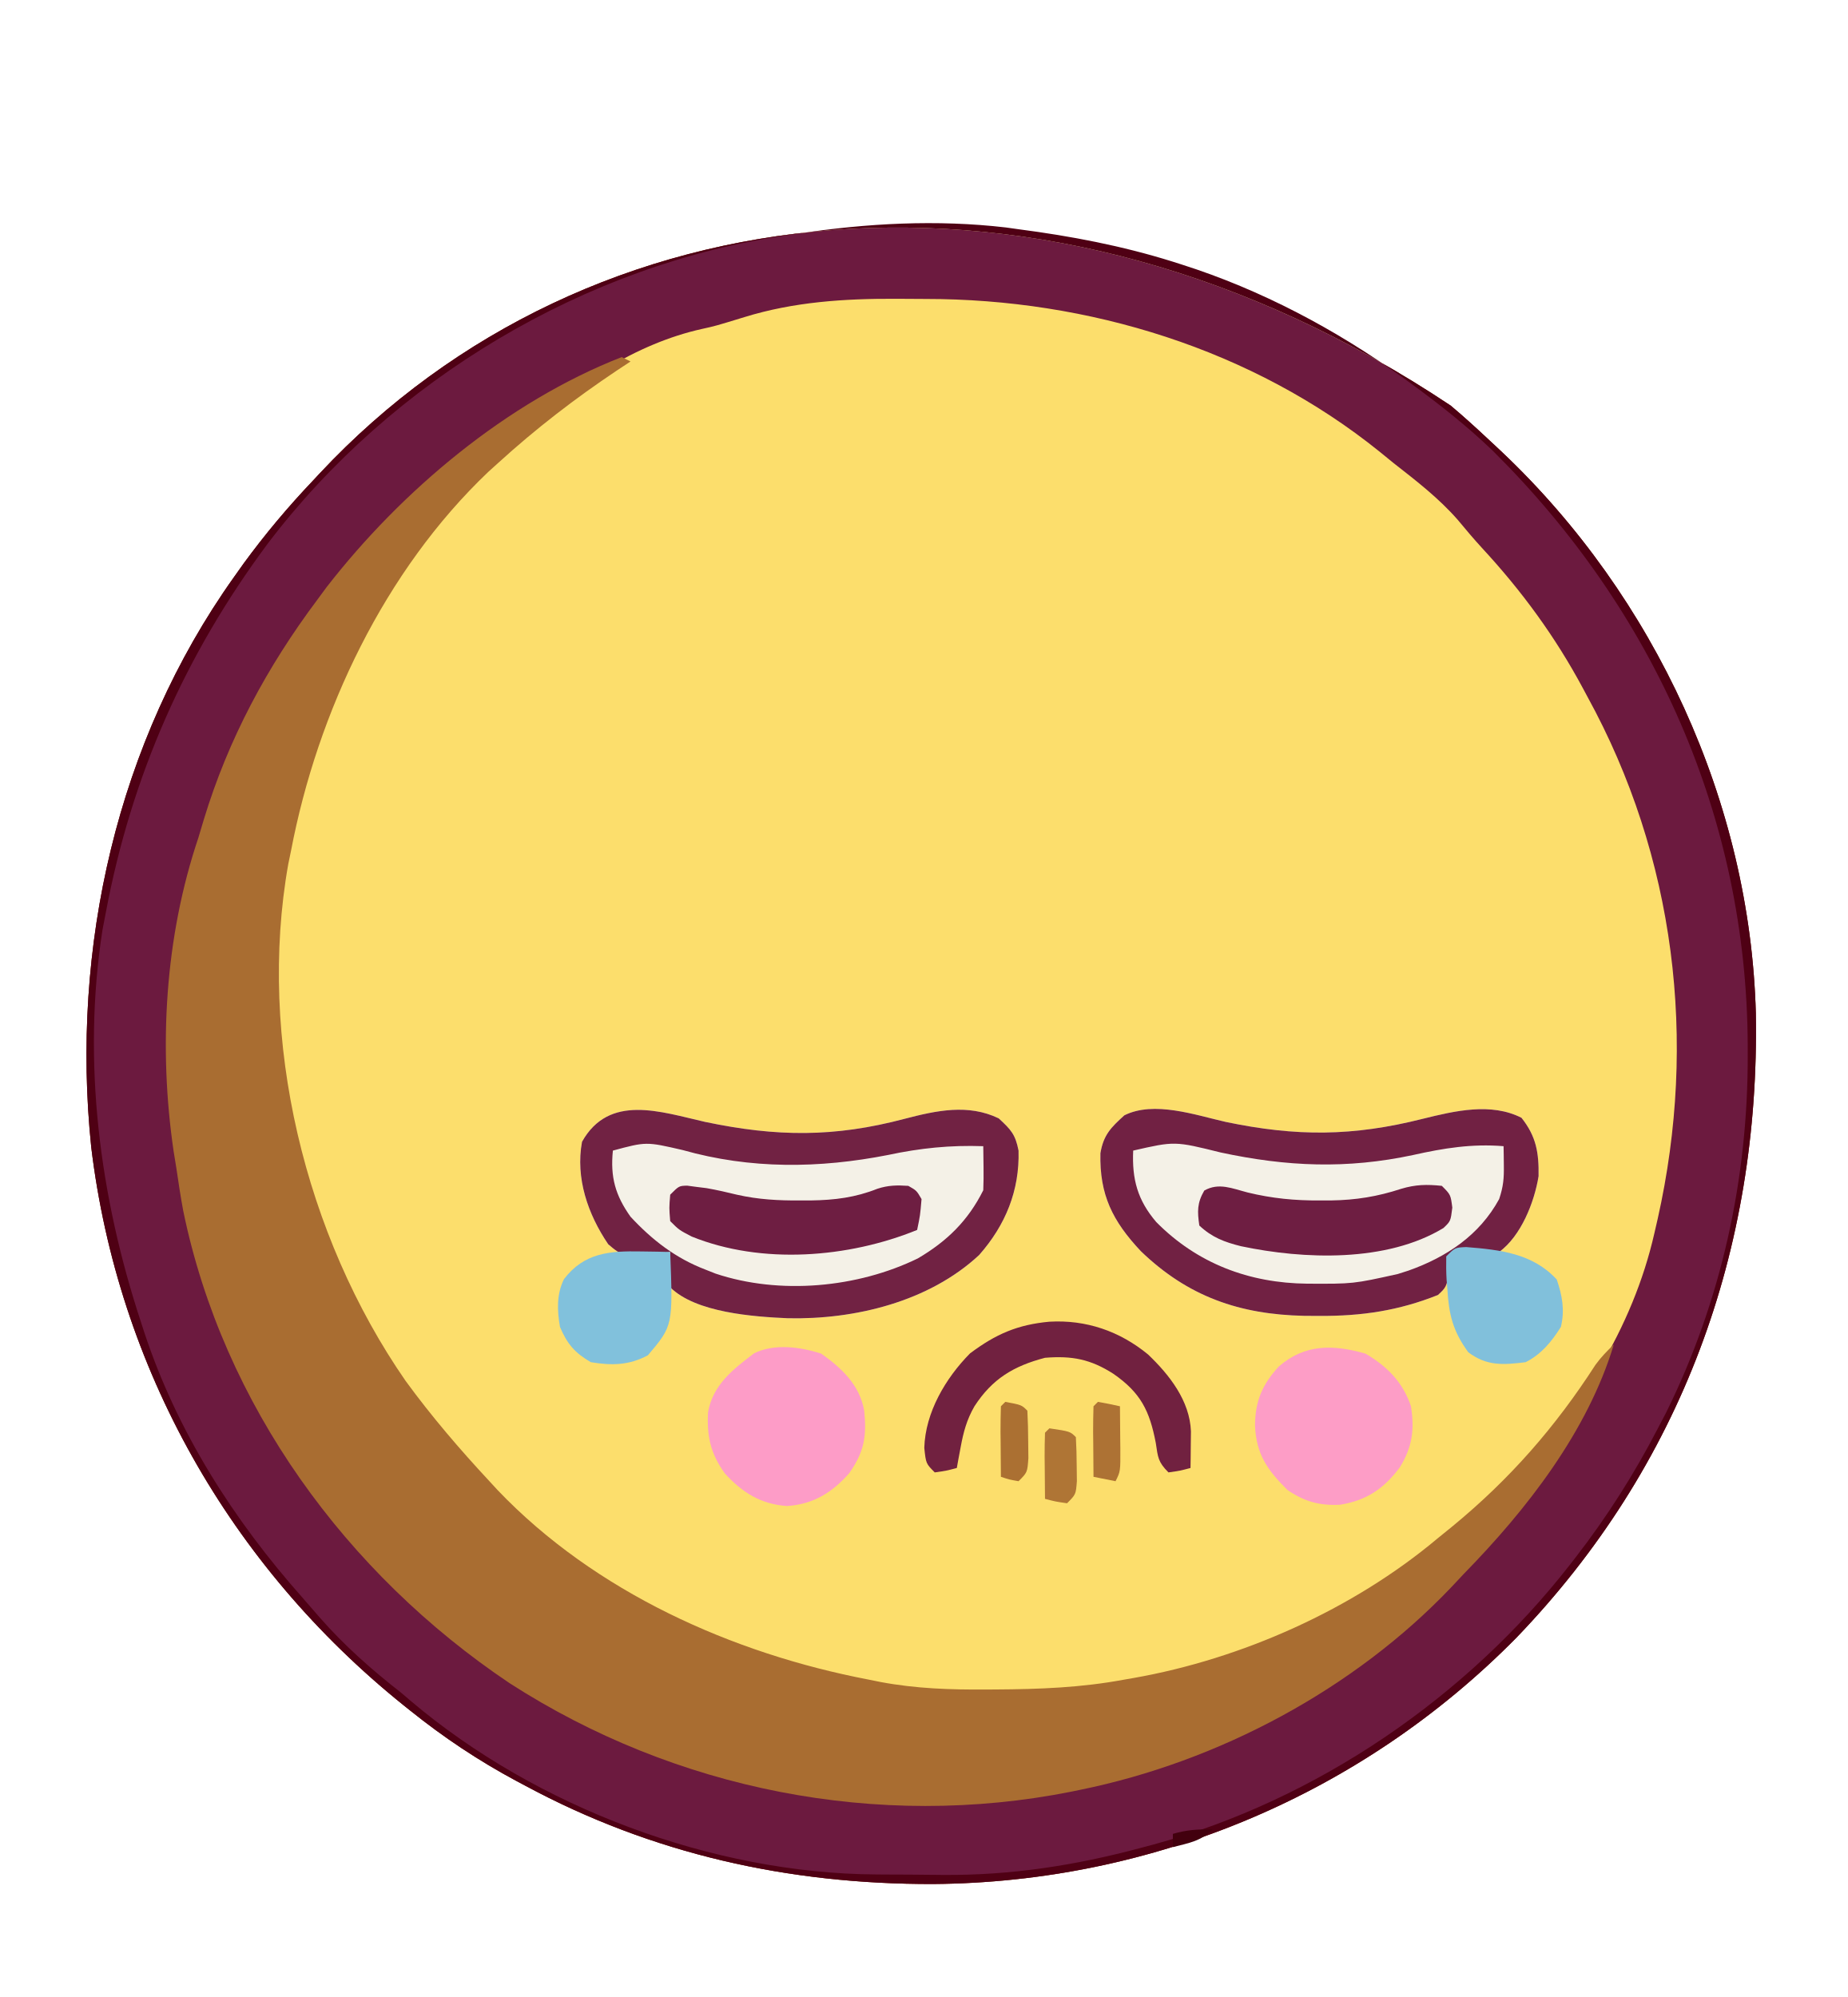
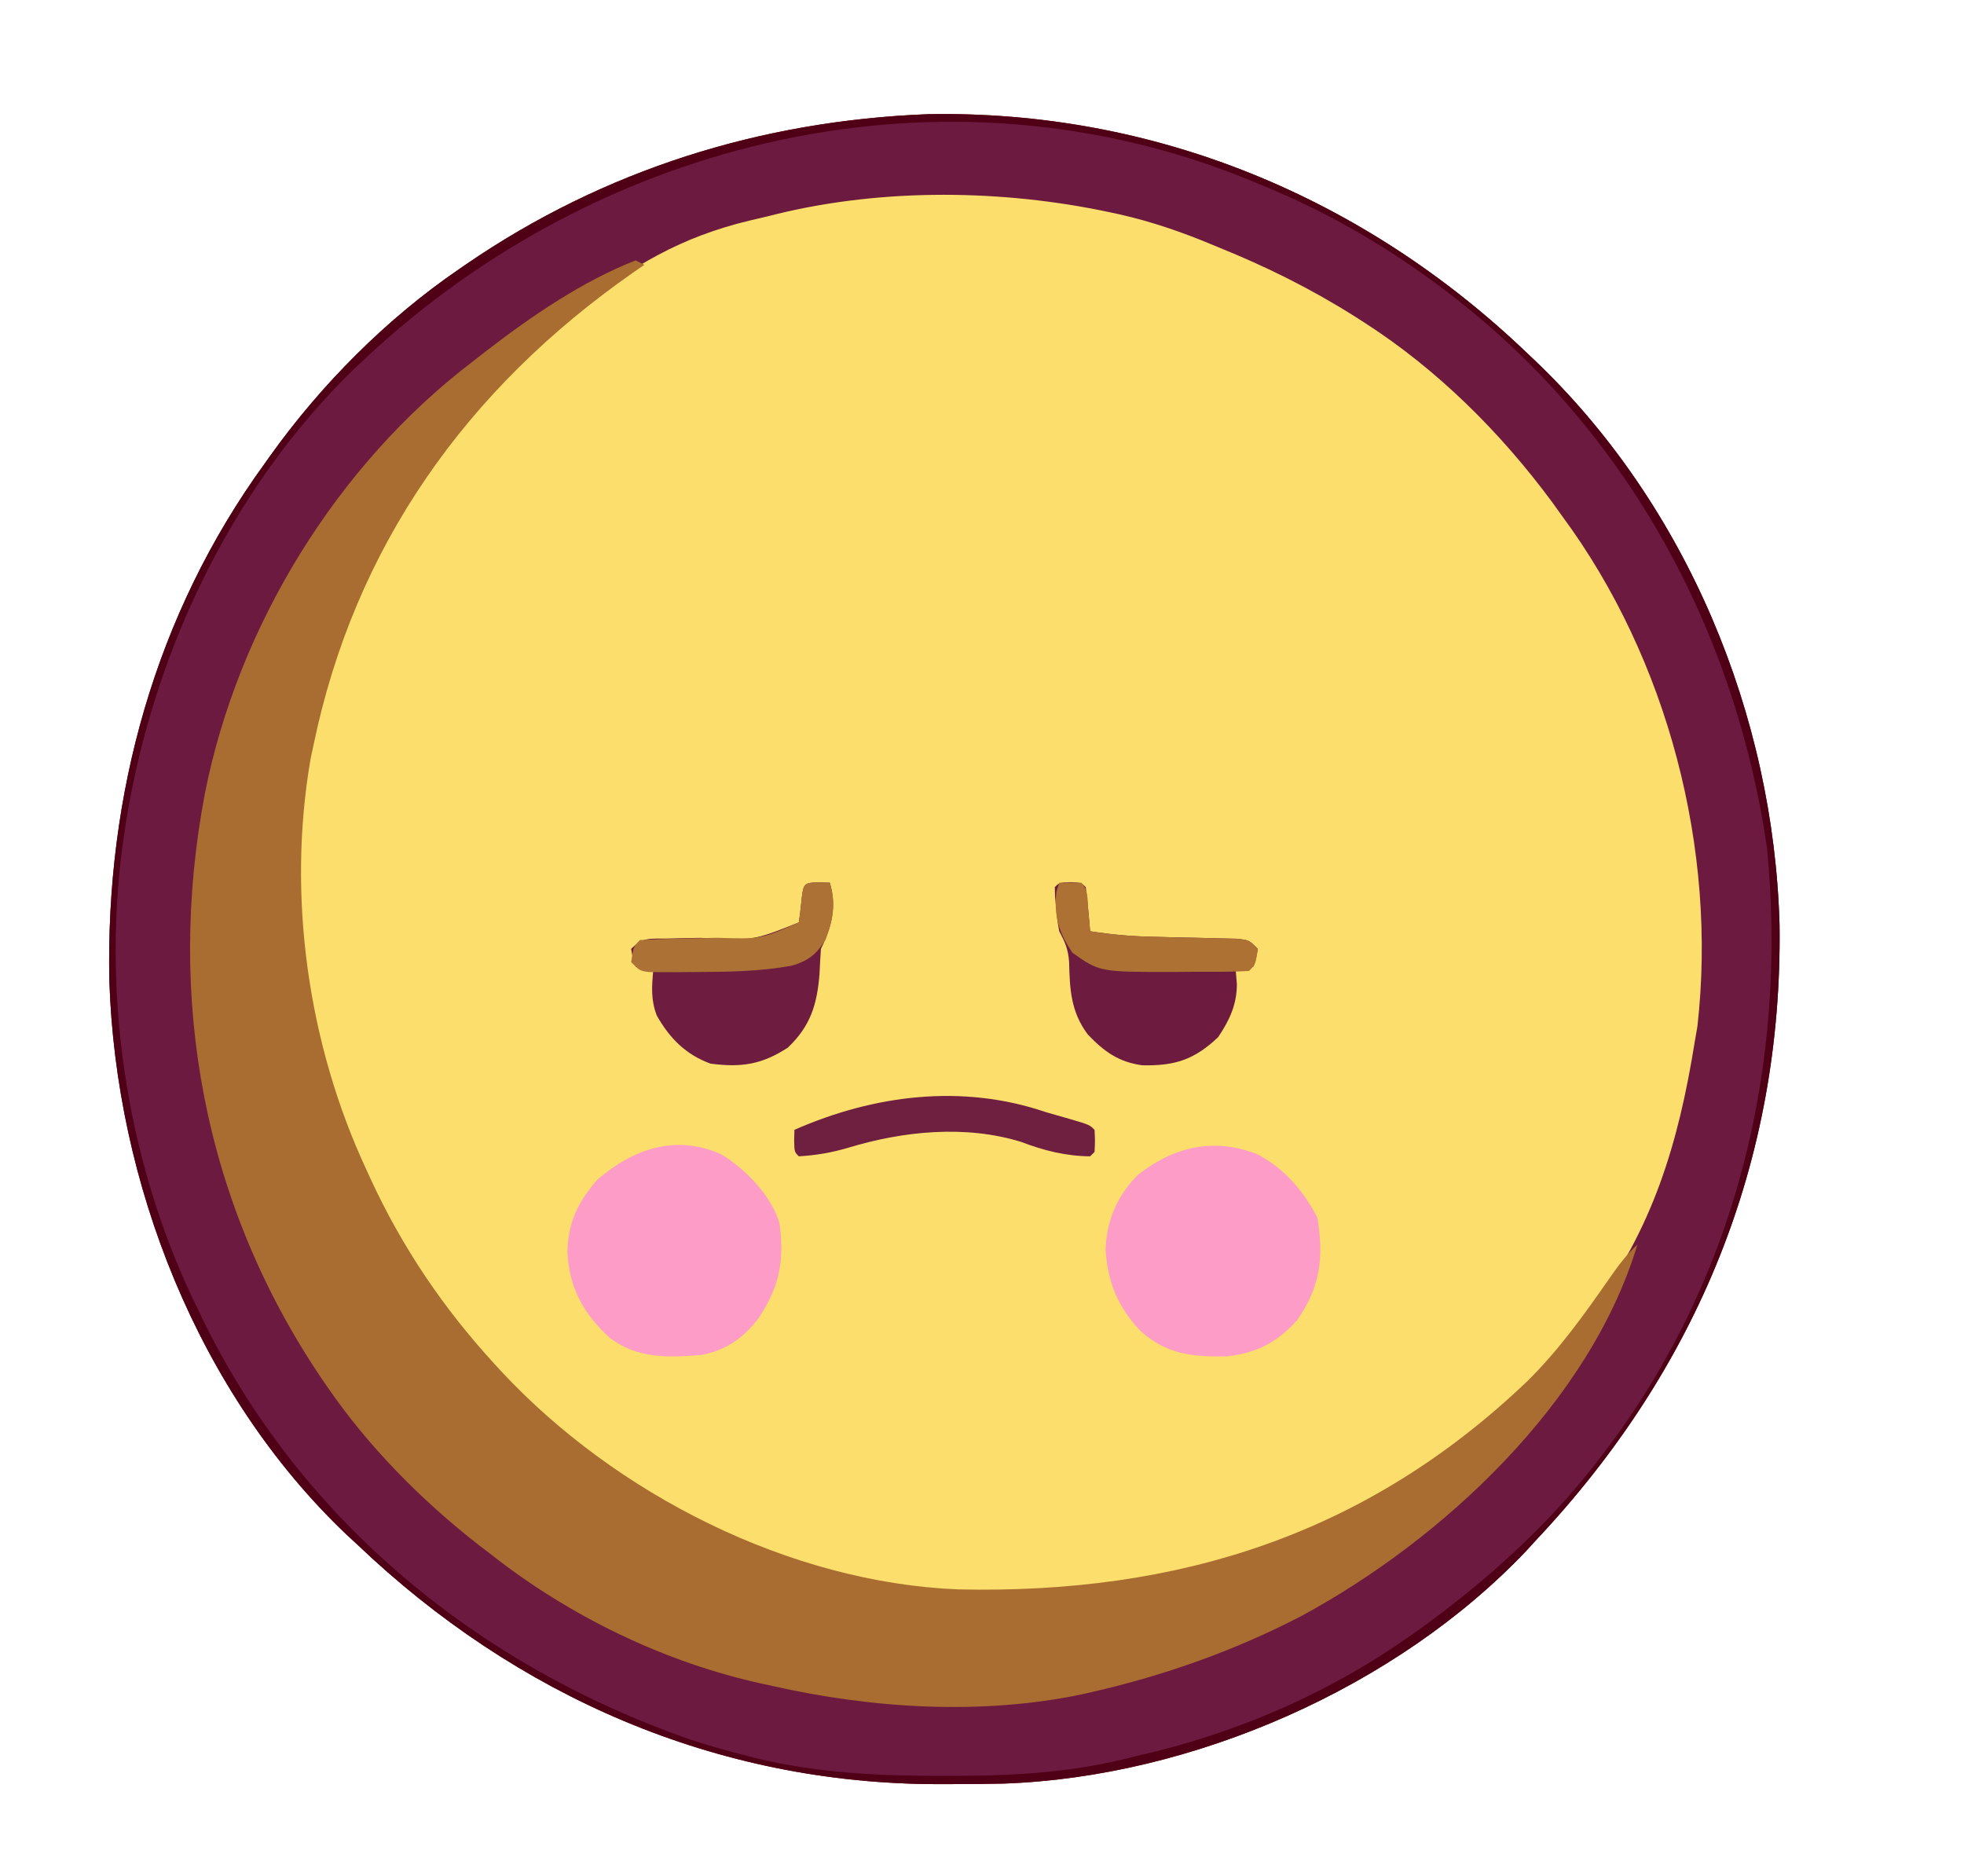
- <svg xmlns="http://www.w3.org/2000/svg" version="1.1" width="419" height="453" viewBox="0 0 419 453">
-   <path d="M0 0 C0.758 0.648 1.516 1.297 2.297 1.965 C4.914 4.261 7.464 6.614 10 9 C10.564 9.53 11.128 10.06 11.708 10.605 C46.265 43.35 67.917 90.046 69.215 137.836 C70.158 191.589 52.381 240.549 14.886 279.521 C-20.122 315.032 -67.559 334.991 -117.343 335.37 C-150.128 335.448 -181.066 328.597 -210 313 C-210.615 312.672 -211.23 312.345 -211.864 312.007 C-220.48 307.387 -228.372 302.122 -236 296 C-236.771 295.384 -236.771 295.384 -237.557 294.755 C-276.807 263.147 -302.255 218.395 -308.312 168.188 C-312.994 123.02 -302.466 76.233 -276 39 C-275.26 37.957 -274.52 36.914 -273.758 35.84 C-268.891 29.179 -263.68 22.978 -258 17 C-257.488 16.45 -256.975 15.899 -256.447 15.333 C-195.648 -49.65 -92.466 -61.671 0 0 Z " fill="#FCDE6C" transform="translate(329,92)" />
-   <path d="M0 0 C0.758 0.648 1.516 1.297 2.297 1.965 C4.914 4.261 7.464 6.614 10 9 C10.564 9.53 11.128 10.06 11.708 10.605 C46.265 43.35 67.917 90.046 69.215 137.836 C70.158 191.589 52.381 240.549 14.886 279.521 C-20.122 315.032 -67.559 334.991 -117.343 335.37 C-150.128 335.448 -181.066 328.597 -210 313 C-210.615 312.672 -211.23 312.345 -211.864 312.007 C-220.48 307.387 -228.372 302.122 -236 296 C-236.771 295.384 -236.771 295.384 -237.557 294.755 C-276.807 263.147 -302.255 218.395 -308.312 168.188 C-312.994 123.02 -302.466 76.233 -276 39 C-275.26 37.957 -274.52 36.914 -273.758 35.84 C-268.891 29.179 -263.68 22.978 -258 17 C-257.488 16.45 -256.975 15.899 -256.447 15.333 C-195.648 -49.65 -92.466 -61.671 0 0 Z M-160.188 -20.062 C-166.716 -18.063 -166.716 -18.063 -169.762 -17.391 C-199.664 -10.775 -226.32 19.664 -241.938 44 C-252.542 61.605 -260.143 80.797 -264 101 C-264.307 102.483 -264.307 102.483 -264.621 103.996 C-271.666 143.693 -260.871 188.269 -237.996 221.266 C-232.148 229.276 -225.762 236.749 -219 244 C-218.303 244.752 -217.605 245.503 -216.887 246.277 C-194.387 269.682 -163.523 283.964 -132 290 C-131.107 290.181 -130.213 290.362 -129.293 290.548 C-121.248 292.059 -113.422 292.31 -105.25 292.25 C-104.589 292.247 -103.929 292.244 -103.248 292.241 C-93.338 292.186 -83.759 291.83 -74 290 C-72.975 289.823 -72.975 289.823 -71.93 289.642 C-47.358 285.315 -22.119 274.091 -3 258 C-2.427 257.524 -1.853 257.048 -1.263 256.557 C2.886 253.106 6.969 249.588 11 246 C11.678 245.397 12.356 244.793 13.055 244.172 C28.902 229.159 41.362 209.044 46.188 187.812 C46.442 186.709 46.696 185.605 46.958 184.468 C56.022 144.135 50.954 102.335 31 66 C30.674 65.391 30.348 64.782 30.012 64.154 C23.722 52.416 16.148 42.072 7.109 32.301 C5.21 30.229 3.418 28.102 1.625 25.938 C-2.71 20.976 -7.827 17.049 -13 13 C-14.002 12.183 -15.003 11.365 -16.035 10.523 C-44.961 -12.832 -82.242 -24.189 -119.014 -24.185 C-121.298 -24.187 -123.582 -24.206 -125.865 -24.225 C-137.524 -24.27 -148.978 -23.53 -160.188 -20.062 Z " fill="#6C1A3F" transform="translate(329,92)" />
-   <path d="M0 0 C0.99 0.495 0.99 0.495 2 1 C1.007 1.655 0.015 2.31 -1.008 2.984 C-10.591 9.389 -19.479 16.238 -28 24 C-28.746 24.674 -29.493 25.348 -30.262 26.043 C-53.768 48.405 -68.975 80.437 -75 112 C-75.205 112.989 -75.41 113.977 -75.621 114.996 C-82.666 154.693 -71.871 199.269 -48.996 232.266 C-43.148 240.277 -36.755 247.742 -30 255 C-29.064 256.017 -29.064 256.017 -28.109 257.055 C-6.042 280.142 25.079 294.079 56 300 C56.893 300.181 57.787 300.362 58.707 300.548 C66.752 302.059 74.578 302.31 82.75 302.25 C83.411 302.247 84.071 302.244 84.752 302.241 C94.662 302.186 104.241 301.83 114 300 C115.025 299.823 115.025 299.823 116.07 299.642 C140.664 295.311 165.845 284.073 185 268 C186.136 267.077 187.273 266.153 188.41 265.23 C201.429 254.516 211.706 242.768 220.84 228.603 C222.084 226.884 223.465 225.461 225 224 C219.037 243.764 205.233 261.445 191 276 C190.068 276.992 189.137 277.986 188.207 278.98 C166.154 302.205 135.344 318.616 104 325 C103.339 325.137 102.678 325.274 101.998 325.415 C58.036 334.175 12.077 324.986 -25.422 300.816 C-62.469 275.956 -90.379 237.735 -99.447 193.652 C-100.044 190.445 -100.53 187.227 -101 184 C-101.204 182.744 -101.407 181.489 -101.617 180.195 C-105.075 156.653 -103.627 131.595 -96 109 C-95.584 107.621 -95.171 106.241 -94.762 104.859 C-89.205 86.59 -80.424 70.253 -69 55 C-68.319 54.076 -67.639 53.151 -66.938 52.199 C-49.915 30.29 -26.125 10.237 0 0 Z " fill="#A96D31" transform="translate(141,81)" />
-   <path d="M0 0 C16.195 3.394 29.238 3.534 45.278 -0.72 C52.475 -2.599 59.65 -4.145 66.562 -0.812 C69.339 1.756 70.339 2.802 71.062 6.5 C71.321 15.564 68.102 23.409 62.125 30.188 C50.738 40.795 33.912 44.857 18.767 44.532 C10.996 44.188 -2.166 43.271 -7.938 37.5 C-8.079 34.829 -7.98 32.176 -7.938 29.5 C-9.132 29.657 -9.132 29.657 -10.352 29.816 C-18.806 30.464 -18.806 30.464 -22 27.742 C-26.61 20.942 -29.45 12.752 -27.938 4.5 C-21.781 -6.463 -10.12 -2.297 0 0 Z " fill="#F4F1E7" transform="translate(159.9375,254.5)" />
-   <path d="M0 0 C16.013 3.346 28.811 3.306 44.721 -0.72 C51.938 -2.507 60.176 -4.451 67.062 -0.938 C70.416 3.282 71.025 6.99 70.938 12.312 C69.976 18.241 66.967 25.857 62 29.5 C59.555 29.758 59.555 29.758 56.875 29.625 C55.251 29.554 53.626 29.506 52 29.5 C50.619 30.664 50.619 30.664 50.75 33.875 C50 37.5 50 37.5 48.125 39.25 C39.216 42.814 30.818 44.056 21.25 44 C20.11 43.994 18.97 43.989 17.795 43.983 C3.161 43.674 -8.57 39.641 -19.281 29.297 C-25.663 22.499 -28.663 16.533 -28.43 7.098 C-27.747 2.969 -26.07 1.277 -23 -1.5 C-16.276 -4.862 -6.882 -1.556 0 0 Z " fill="#F4F1E7" transform="translate(278,254.5)" />
-   <path d="M0 0 C0.758 0.648 1.516 1.297 2.297 1.965 C4.914 4.261 7.464 6.614 10 9 C10.564 9.53 11.128 10.06 11.708 10.605 C46.265 43.35 67.917 90.046 69.215 137.836 C70.158 191.589 52.381 240.549 14.886 279.521 C-20.122 315.032 -67.559 334.991 -117.343 335.37 C-150.128 335.448 -181.066 328.597 -210 313 C-210.615 312.672 -211.23 312.345 -211.864 312.007 C-220.48 307.387 -228.372 302.122 -236 296 C-236.771 295.384 -236.771 295.384 -237.557 294.755 C-276.807 263.147 -302.255 218.395 -308.312 168.188 C-312.994 123.02 -302.466 76.233 -276 39 C-275.26 37.957 -274.52 36.914 -273.758 35.84 C-268.891 29.179 -263.68 22.978 -258 17 C-257.488 16.45 -256.975 15.899 -256.447 15.333 C-195.648 -49.65 -92.466 -61.671 0 0 Z M-148 -39 C-148.683 -38.903 -149.367 -38.807 -150.071 -38.708 C-196.209 -32.141 -240.182 -5.76 -268.281 31.32 C-287.049 56.553 -299.191 84.075 -305 115 C-305.246 116.281 -305.492 117.563 -305.746 118.883 C-310.423 148.751 -306.413 179.486 -297 208 C-296.656 209.062 -296.656 209.062 -296.306 210.145 C-288.873 232.711 -276.026 252.812 -260.328 270.5 C-259.03 271.967 -257.751 273.45 -256.473 274.934 C-250.819 281.374 -244.739 286.728 -238 292 C-237.246 292.643 -236.492 293.286 -235.715 293.949 C-207.323 317.958 -167.408 332.992 -130.223 333.203 C-129.412 333.209 -128.602 333.215 -127.767 333.22 C-126.061 333.23 -124.354 333.236 -122.647 333.24 C-120.1 333.25 -117.553 333.281 -115.006 333.312 C-99.656 333.413 -85.135 331.162 -70.312 327.188 C-69.34 326.929 -68.368 326.67 -67.367 326.404 C-30.447 316.298 3.52 293.119 27 263 C27.437 262.439 27.875 261.878 28.326 261.3 C35.505 252.015 41.599 242.417 47 232 C47.605 230.845 48.209 229.69 48.832 228.5 C61.389 203.102 67.466 175.38 67.375 147.125 C67.373 146.063 67.373 146.063 67.371 144.979 C67.136 93.479 46.072 46.521 9.686 10.384 C3.853 4.75 -2.453 -0.226 -9 -5 C-9.576 -5.42 -10.151 -5.84 -10.744 -6.272 C-26.036 -17.265 -43.032 -26.296 -61 -32 C-61.702 -32.224 -62.403 -32.448 -63.126 -32.678 C-74.591 -36.257 -86.103 -38.445 -98 -40 C-98.946 -40.133 -99.892 -40.266 -100.867 -40.402 C-116.476 -42.223 -132.51 -41.374 -148 -39 Z " fill="#4F0014" transform="translate(329,92)" />
-   <path d="M0 0 C16.195 3.394 29.238 3.534 45.278 -0.72 C52.475 -2.599 59.65 -4.145 66.562 -0.812 C69.339 1.756 70.339 2.802 71.062 6.5 C71.321 15.564 68.102 23.409 62.125 30.188 C50.738 40.795 33.912 44.857 18.767 44.532 C10.996 44.188 -2.166 43.271 -7.938 37.5 C-8.079 34.829 -7.98 32.176 -7.938 29.5 C-9.132 29.657 -9.132 29.657 -10.352 29.816 C-18.806 30.464 -18.806 30.464 -22 27.742 C-26.61 20.942 -29.45 12.752 -27.938 4.5 C-21.781 -6.463 -10.12 -2.297 0 0 Z M-20.938 6.5 C-21.551 12.515 -20.381 16.653 -16.938 21.5 C-12.03 26.793 -6.692 30.925 0.062 33.5 C0.814 33.798 1.566 34.096 2.34 34.402 C16.914 39.275 34.541 37.637 48.223 30.957 C54.857 27.055 59.61 22.406 63.062 15.5 C63.132 13.793 63.147 12.083 63.125 10.375 C63.104 8.75 63.083 7.125 63.062 5.5 C55.547 5.24 48.774 5.933 41.438 7.5 C25.86 10.557 10.309 10.749 -5.125 6.375 C-13.388 4.464 -13.388 4.464 -20.938 6.5 Z " fill="#712243" transform="translate(159.9375,254.5)" />
-   <path d="M0 0 C16.013 3.346 28.811 3.306 44.721 -0.72 C51.938 -2.507 60.176 -4.451 67.062 -0.938 C70.416 3.282 71.025 6.99 70.938 12.312 C69.976 18.241 66.967 25.857 62 29.5 C59.555 29.758 59.555 29.758 56.875 29.625 C55.251 29.554 53.626 29.506 52 29.5 C50.619 30.664 50.619 30.664 50.75 33.875 C50 37.5 50 37.5 48.125 39.25 C39.216 42.814 30.818 44.056 21.25 44 C20.11 43.994 18.97 43.989 17.795 43.983 C3.161 43.674 -8.57 39.641 -19.281 29.297 C-25.663 22.499 -28.663 16.533 -28.43 7.098 C-27.747 2.969 -26.07 1.277 -23 -1.5 C-16.276 -4.862 -6.882 -1.556 0 0 Z M-21 6.5 C-21.292 13.007 -20.007 17.731 -15.785 22.691 C-6.467 32.132 5.316 36.56 18.471 36.69 C28.887 36.743 28.887 36.743 39 34.5 C39.804 34.243 40.609 33.987 41.438 33.723 C50.11 30.642 57.533 25.689 62 17.5 C62.961 14.618 63.106 12.801 63.062 9.812 C63.053 9.004 63.044 8.196 63.035 7.363 C63.024 6.748 63.012 6.134 63 5.5 C55.846 4.909 49.439 5.949 42.5 7.5 C27.458 10.721 13.839 10.155 -1.177 6.924 C-11.571 4.344 -11.571 4.344 -21 6.5 Z " fill="#712143" transform="translate(278,254.5)" />
-   <path d="M0 0 C4.904 2.869 8.499 6.496 10.312 11.938 C11.151 17.226 10.621 21.146 7.812 25.75 C4.186 30.62 0.26 33.299 -5.766 34.273 C-10.49 34.508 -13.806 33.554 -17.688 30.938 C-22.26 26.408 -24.794 22.836 -25.062 16.25 C-24.989 10.682 -23.426 7.045 -19.688 2.938 C-13.787 -2.245 -7.243 -2.087 0 0 Z " fill="#FD9DC6" transform="translate(309.6875,307.0625)" />
-   <path d="M0 0 C4.683 3.299 8.725 7.134 9.75 12.938 C10.333 18.771 9.754 22.271 6.359 27.105 C2.475 31.527 -1.81 34.173 -7.75 34.562 C-13.691 34.173 -17.899 31.511 -21.859 27.176 C-25.085 22.709 -25.978 18.74 -25.668 13.262 C-24.55 7.043 -20.006 3.556 -15.25 -0.062 C-10.674 -2.35 -4.708 -1.539 0 0 Z " fill="#FD9CC7" transform="translate(186.25,307.0625)" />
-   <path d="M0 0 C8.331 -0.486 15.96 2.135 22.398 7.434 C27.25 12.056 31.871 17.963 32.121 24.883 C32.109 25.869 32.098 26.855 32.086 27.871 C32.077 28.865 32.068 29.859 32.059 30.883 C32.047 31.642 32.035 32.401 32.023 33.184 C29.648 33.809 29.648 33.809 27.023 34.184 C24.641 31.801 24.638 30.759 24.148 27.496 C22.751 20.192 20.717 16.101 14.523 11.809 C9.366 8.506 5.162 7.689 -0.977 8.184 C-8.114 10.061 -12.935 12.957 -16.977 19.184 C-18.716 22.211 -19.47 25.007 -20.102 28.434 C-20.269 29.326 -20.437 30.218 -20.609 31.137 C-20.731 31.812 -20.852 32.488 -20.977 33.184 C-23.352 33.809 -23.352 33.809 -25.977 34.184 C-27.977 32.184 -27.977 32.184 -28.352 28.621 C-28.119 20.581 -23.536 12.814 -17.977 7.184 C-12.133 2.806 -7.22 0.671 0 0 Z " fill="#712140" transform="translate(237.9766,299.8164)" />
-   <path d="M0 0 C5.527 1.347 10.725 1.844 16.406 1.807 C17.649 1.805 17.649 1.805 18.917 1.803 C24.527 1.715 29.441 0.926 34.793 -0.83 C38.05 -1.814 40.656 -1.865 44.031 -1.506 C46.031 0.494 46.031 0.494 46.406 3.432 C46.031 6.494 46.031 6.494 44.41 8.049 C31.487 15.9 12.751 15.202 -1.531 12.182 C-5.311 11.233 -8.099 10.184 -10.969 7.494 C-11.436 4.287 -11.485 2.384 -9.844 -0.443 C-6.546 -2.312 -3.508 -0.901 0 0 Z " fill="#6E1E42" transform="translate(282.9688,270.5059)" />
-   <path d="M0 0 C0.731 0.098 1.462 0.196 2.215 0.297 C2.928 0.385 3.641 0.472 4.375 0.562 C6.748 0.976 9.033 1.505 11.371 2.074 C16.144 3.149 20.709 3.391 25.59 3.359 C26.834 3.357 26.834 3.357 28.104 3.355 C33.448 3.272 38.134 2.7 43.145 0.703 C45.587 -0.095 47.598 -0.127 50.152 0.047 C52.027 1.109 52.027 1.109 53.152 3.047 C52.84 6.734 52.84 6.734 52.152 10.047 C36.57 16.395 16.944 17.972 1.027 11.547 C-1.848 10.047 -1.848 10.047 -3.848 8.047 C-4.098 5.047 -4.098 5.047 -3.848 2.047 C-1.848 0.047 -1.848 0.047 0 0 Z " fill="#6E1E42" transform="translate(155.8477,268.9531)" />
-   <path d="M0 0 C7.682 0.608 15.117 1.431 20.559 7.367 C21.821 11.069 22.41 14.308 21.496 18.117 C19.412 21.437 17.034 24.348 13.496 26.117 C8.39 26.75 4.706 27.025 0.496 23.867 C-2.982 19.085 -3.904 15.38 -4.254 9.492 C-4.309 8.812 -4.365 8.131 -4.422 7.43 C-4.537 5.662 -4.529 3.888 -4.504 2.117 C-2.504 0.117 -2.504 0.117 0 0 Z " fill="#81C0DB" transform="translate(332.5039,282.8828)" />
-   <path d="M0 0 C1.245 0.018 2.49 0.036 3.773 0.055 C5.185 0.089 5.185 0.089 6.625 0.125 C7.251 16.84 7.251 16.84 1.562 23.562 C-2.736 25.849 -6.607 25.909 -11.375 25.125 C-15.042 22.986 -16.746 20.976 -18.375 17.125 C-19.022 13.379 -19.172 9.743 -17.465 6.277 C-12.877 0.273 -7.102 -0.134 0 0 Z " fill="#81C1DC" transform="translate(145.375,283.875)" />
-   <path d="M0 0 C4.706 0.706 4.706 0.706 6 2 C6.125 4.143 6.176 6.291 6.188 8.438 C6.202 9.612 6.216 10.786 6.23 11.996 C6 15 6 15 4 17 C1.375 16.625 1.375 16.625 -1 16 C-1.027 13.521 -1.047 11.042 -1.062 8.562 C-1.075 7.502 -1.075 7.502 -1.088 6.42 C-1.097 4.613 -1.052 2.806 -1 1 C-0.67 0.67 -0.34 0.34 0 0 Z " fill="#AF7535" transform="translate(238,324)" />
-   <path d="M0 0 C1.675 0.286 3.344 0.618 5 1 C5.027 3.458 5.047 5.917 5.062 8.375 C5.071 9.074 5.079 9.772 5.088 10.492 C5.113 15.773 5.113 15.773 4 18 C2.35 17.67 0.7 17.34 -1 17 C-1.027 14.354 -1.047 11.708 -1.062 9.062 C-1.071 8.308 -1.079 7.553 -1.088 6.775 C-1.097 4.85 -1.052 2.925 -1 1 C-0.67 0.67 -0.34 0.34 0 0 Z " fill="#AD7234" transform="translate(249,318)" />
-   <path d="M0 0 C3.692 0.692 3.692 0.692 5 2 C5.126 4.31 5.176 6.624 5.188 8.938 C5.202 10.205 5.216 11.472 5.23 12.777 C5 16 5 16 3 18 C0.875 17.625 0.875 17.625 -1 17 C-1.027 14.354 -1.047 11.708 -1.062 9.062 C-1.071 8.308 -1.079 7.553 -1.088 6.775 C-1.097 4.85 -1.052 2.925 -1 1 C-0.67 0.67 -0.34 0.34 0 0 Z " fill="#AB7032" transform="translate(228,318)" />
-   <path d="M0 0 C-2.686 2.686 -5.376 3.06 -9 4 C-9 3.01 -9 2.02 -9 1 C-5.927 0.089 -3.199 -0.089 0 0 Z " fill="#42000E" transform="translate(275,415)" />
+ <svg xmlns="http://www.w3.org/2000/svg" version="1.1" width="445" height="425" viewBox="0 0 445 425">
+   <path d="M0 0 C51.358 -0.972 98.978 18.857 135.801 54.125 C136.305 54.602 136.809 55.079 137.329 55.57 C171.974 88.468 191.676 136.097 193.004 183.641 C193.734 237.24 174.342 284.31 137.801 323.125 C137.106 323.886 136.411 324.646 135.695 325.43 C106.206 356.573 59.84 376.789 17.163 378.25 C12.938 378.345 8.714 378.372 4.488 378.375 C3.736 378.376 2.983 378.376 2.208 378.377 C-47.866 378.306 -93.163 358.469 -129.199 324.125 C-130.029 323.359 -130.86 322.594 -131.715 321.805 C-165.314 289.831 -183.94 242.14 -185.422 196.281 C-186.272 154.198 -175.072 113.358 -150.199 79.125 C-149.808 78.572 -149.416 78.02 -149.012 77.451 C-137.466 61.287 -122.61 46.332 -106.199 35.125 C-105.662 34.754 -105.125 34.383 -104.571 34.001 C-73.32 12.578 -37.742 1.475 0 0 Z " fill="#FCDE6C" transform="translate(210.1992,25.875)" />
+   <path d="M0 0 C51.358 -0.972 98.978 18.857 135.801 54.125 C136.305 54.602 136.809 55.079 137.329 55.57 C171.974 88.468 191.676 136.097 193.004 183.641 C193.734 237.24 174.342 284.31 137.801 323.125 C137.106 323.886 136.411 324.646 135.695 325.43 C106.206 356.573 59.84 376.789 17.163 378.25 C12.938 378.345 8.714 378.372 4.488 378.375 C3.736 378.376 2.983 378.376 2.208 378.377 C-47.866 378.306 -93.163 358.469 -129.199 324.125 C-130.029 323.359 -130.86 322.594 -131.715 321.805 C-165.314 289.831 -183.94 242.14 -185.422 196.281 C-186.272 154.198 -175.072 113.358 -150.199 79.125 C-149.808 78.572 -149.416 78.02 -149.012 77.451 C-137.466 61.287 -122.61 46.332 -106.199 35.125 C-105.662 34.754 -105.125 34.383 -104.571 34.001 C-73.32 12.578 -37.742 1.475 0 0 Z M-36.199 23.125 C-37.591 23.454 -38.983 23.781 -40.375 24.105 C-55.893 27.834 -66.883 34.309 -79.199 44.125 C-80.705 45.293 -80.705 45.293 -82.242 46.484 C-112.76 70.617 -132.399 105.211 -140.199 143.125 C-140.408 144.101 -140.617 145.077 -140.832 146.082 C-146.185 177.138 -141.455 210.655 -128.199 239.125 C-127.891 239.799 -127.583 240.472 -127.266 241.167 C-109.655 279.337 -77.207 310.237 -37.719 325.056 C2.999 339.735 48.426 339.528 88.193 321.434 C111.516 310.296 133.26 293.884 148.801 273.125 C149.213 272.582 149.625 272.04 150.05 271.48 C164.261 252.695 170.124 233.132 173.801 210.125 C173.998 208.985 174.195 207.846 174.398 206.672 C178.937 166.665 167.719 123.509 143.801 91.125 C143.051 90.08 142.3 89.034 141.527 87.957 C129.858 72.137 115.382 57.735 98.801 47.125 C98.128 46.694 97.456 46.263 96.763 45.819 C86.854 39.561 76.659 34.502 65.801 30.125 C64.084 29.415 64.084 29.415 62.332 28.691 C55.262 25.855 48.274 23.613 40.801 22.125 C40.138 21.988 39.475 21.851 38.792 21.71 C14.538 16.899 -12.255 16.902 -36.199 23.125 Z " fill="#6C1A3F" transform="translate(210.1992,25.875)" />
+   <path d="M0 0 C0.99 0.495 0.99 0.495 2 1 C0.71 1.891 0.71 1.891 -0.605 2.801 C-38.151 29.016 -63.686 64.728 -73 110 C-73.209 110.976 -73.418 111.952 -73.633 112.957 C-78.986 144.013 -74.255 177.53 -61 206 C-60.692 206.674 -60.384 207.347 -60.066 208.042 C-52.888 223.602 -43.574 237.375 -32 250 C-31.501 250.544 -31.003 251.088 -30.489 251.648 C-4.589 279.502 34.88 299.602 73.176 301.126 C122.921 302.219 165.597 288.767 202.004 253.996 C209.149 246.978 214.938 238.879 220.639 230.682 C222.583 227.899 224.473 225.282 227 223 C216.255 258.815 182.753 289.966 150.773 307.2 C135.764 314.996 119.917 320.604 103.438 324.375 C102.761 324.531 102.084 324.686 101.386 324.847 C78.513 329.688 53.631 328.13 31 323 C30.303 322.85 29.606 322.701 28.888 322.547 C6.587 317.695 -15.131 307.132 -33 293 C-33.84 292.362 -34.681 291.724 -35.547 291.066 C-48.623 280.833 -60.615 268.719 -70 255 C-70.409 254.403 -70.818 253.806 -71.24 253.19 C-97.868 213.713 -106.428 167.252 -97.562 120.7 C-90.062 82.875 -67.695 46.389 -37 23 C-36.044 22.251 -35.087 21.502 -34.102 20.73 C-23.692 12.711 -12.288 4.854 0 0 Z " fill="#A96C31" transform="translate(144,59)" />
+   <path d="M0 0 C51.358 -0.972 98.978 18.857 135.801 54.125 C136.305 54.602 136.809 55.079 137.329 55.57 C171.974 88.468 191.676 136.097 193.004 183.641 C193.734 237.24 174.342 284.31 137.801 323.125 C137.106 323.886 136.411 324.646 135.695 325.43 C106.206 356.573 59.84 376.789 17.163 378.25 C12.938 378.345 8.714 378.372 4.488 378.375 C3.736 378.376 2.983 378.376 2.208 378.377 C-47.866 378.306 -93.163 358.469 -129.199 324.125 C-130.029 323.359 -130.86 322.594 -131.715 321.805 C-165.314 289.831 -183.94 242.14 -185.422 196.281 C-186.272 154.198 -175.072 113.358 -150.199 79.125 C-149.808 78.572 -149.416 78.02 -149.012 77.451 C-137.466 61.287 -122.61 46.332 -106.199 35.125 C-105.662 34.754 -105.125 34.383 -104.571 34.001 C-73.32 12.578 -37.742 1.475 0 0 Z M-127.199 55.125 C-128.013 55.884 -128.826 56.644 -129.664 57.426 C-158.572 85.329 -176.689 124.599 -182.199 164.125 C-182.293 164.766 -182.386 165.407 -182.483 166.067 C-187.106 201.482 -181.023 239.167 -165.199 271.125 C-164.872 271.8 -164.545 272.476 -164.208 273.172 C-141.924 318.863 -101.501 351.653 -53.884 368.241 C-49.572 369.661 -45.223 370.881 -40.824 372 C-40.078 372.191 -39.331 372.382 -38.562 372.579 C-24.498 375.928 -10.517 376.533 3.863 376.5 C4.768 376.499 5.673 376.499 6.605 376.498 C20.399 376.46 33.411 375.656 46.801 372.125 C48.5 371.72 50.199 371.315 51.898 370.91 C72.154 365.828 91.712 357.145 108.801 345.125 C109.838 344.398 110.876 343.671 111.945 342.922 C126.871 332.046 140.54 319.798 151.801 305.125 C152.255 304.536 152.709 303.948 153.176 303.341 C183.223 263.886 194.897 215.355 190.176 166.312 C183.024 116.998 158.505 71.703 118.801 41.125 C118.286 40.728 117.77 40.331 117.24 39.922 C104.569 30.263 90.564 22.146 75.801 16.125 C74.076 15.406 74.076 15.406 72.316 14.672 C3.548 -13.112 -73.955 5.381 -127.199 55.125 Z " fill="#4F0016" transform="translate(210.1992,25.875)" />
+   <path d="M0 0 C6.171 3.119 10.698 8.401 13.812 14.5 C15.268 23.413 14.525 29.966 9.312 37.562 C4.755 42.692 0.071 45.162 -6.836 45.898 C-14.788 45.995 -20.387 45.44 -26.398 40.02 C-31.412 34.676 -33.754 28.981 -34.188 21.688 C-33.943 15.061 -31.516 9.323 -26.75 4.672 C-18.717 -1.597 -9.783 -3.713 0 0 Z " fill="#FD9CC7" transform="translate(284.6875,261.4375)" />
+   <path d="M0 0 C5.484 3.194 11.548 9.513 13.312 15.688 C14.45 24.22 13.302 30.101 8.484 37.297 C4.994 41.759 1.214 44.4 -4.312 45.5 C-12 46.12 -19.005 46.396 -25.312 41.5 C-31.181 36.087 -34.405 30.132 -34.75 22.062 C-34.544 15.239 -32.344 10.852 -27.938 5.75 C-19.915 -1.126 -10.26 -4.567 0 0 Z " fill="#FD9CC7" transform="translate(163.3125,261.5)" />
+   <path d="M0 0 C1.207 0.031 1.207 0.031 2.438 0.062 C4.076 5.305 2.871 10.196 0.438 15.062 C0.308 16.936 0.208 18.811 0.125 20.688 C-0.419 27.67 -1.936 32.568 -7.062 37.438 C-12.933 41.253 -17.571 41.982 -24.562 41.062 C-30.172 39.032 -33.811 35.326 -36.73 30.199 C-38.096 26.693 -37.895 23.785 -37.562 20.062 C-38.883 19.733 -40.203 19.402 -41.562 19.062 C-42.188 17.188 -42.188 17.188 -42.562 15.062 C-39.842 12.342 -38.293 12.782 -34.488 12.719 C-32.65 12.674 -32.65 12.674 -30.775 12.629 C-29.488 12.607 -28.201 12.585 -26.875 12.562 C-15.058 13.235 -15.058 13.235 -4.562 9.062 C-4.356 7.735 -4.196 6.4 -4.062 5.062 C-3.565 0.087 -3.565 0.087 0 0 Z " fill="#6E1C3F" transform="translate(185.5625,199.9375)" />
+   <path d="M0 0 C2.5 0.125 2.5 0.125 3.5 1.125 C3.733 2.807 3.913 4.496 4.062 6.188 C4.146 7.107 4.23 8.026 4.316 8.973 C4.377 9.683 4.438 10.393 4.5 11.125 C9.18 11.865 13.721 12.274 18.457 12.371 C19.734 12.404 21.011 12.437 22.326 12.471 C24.332 12.517 26.338 12.563 28.344 12.602 C30.298 12.641 32.253 12.694 34.207 12.746 C35.947 12.784 35.947 12.784 37.722 12.822 C40.5 13.125 40.5 13.125 42.5 15.125 C42.125 17.25 42.125 17.25 41.5 19.125 C40.18 19.455 38.86 19.785 37.5 20.125 C37.583 21.115 37.665 22.105 37.75 23.125 C37.741 27.767 36.065 31.315 33.5 35.125 C28.105 40.25 23.656 41.662 16.32 41.496 C10.96 40.791 7.584 38.329 3.934 34.469 C0.134 29.359 -0.121 24.317 -0.262 18.078 C-0.501 15.115 -1.139 13.696 -2.5 11.125 C-2.949 8.582 -2.949 8.582 -3.188 5.938 C-3.274 5.057 -3.36 4.177 -3.449 3.27 C-3.466 2.562 -3.483 1.854 -3.5 1.125 C-2.5 0.125 -2.5 0.125 0 0 Z " fill="#6D1C40" transform="translate(242.5,199.875)" />
+   <path d="M0 0 C1.895 0.544 3.791 1.086 5.688 1.625 C9.864 2.864 9.864 2.864 11 4 C11.125 6.5 11.125 6.5 11 9 C10.67 9.33 10.34 9.66 10 10 C4.481 9.951 -0.541 8.682 -5.664 6.719 C-18.287 2.835 -32.366 4.287 -44.766 8.039 C-48.564 9.168 -52.052 9.763 -56 10 C-57 9 -57 9 -57.062 6.438 C-57.042 5.633 -57.021 4.829 -57 4 C-39.015 -3.925 -18.944 -6.481 0 0 Z " fill="#6F1F40" transform="translate(237,252)" />
+   <path d="M0 0 C1.666 -0.043 3.334 -0.041 5 0 C6.663 1.663 6.36 3.783 6.562 6.062 C6.646 6.982 6.73 7.901 6.816 8.848 C6.877 9.558 6.938 10.268 7 11 C11.68 11.74 16.221 12.149 20.957 12.246 C22.234 12.279 23.511 12.312 24.826 12.346 C26.832 12.392 28.838 12.438 30.844 12.477 C32.798 12.516 34.753 12.569 36.707 12.621 C38.447 12.659 38.447 12.659 40.222 12.697 C43 13 43 13 45 15 C44.464 18.536 44.464 18.536 43 20 C38.694 20.257 34.375 20.185 30.062 20.188 C28.263 20.206 28.263 20.206 26.428 20.225 C9.18 20.253 9.18 20.253 3 15.875 C-0.071 11.46 -1.295 7.36 -0.625 2 C-0.419 1.34 -0.212 0.68 0 0 Z " fill="#AC7133" transform="translate(240,200)" />
+   <path d="M0 0 C1.207 0.031 1.207 0.031 2.438 0.062 C3.908 4.768 3.209 8.574 1.438 13.062 C-0.597 16.29 -2.288 17.662 -5.938 18.809 C-13.634 20.293 -21.436 20.259 -29.25 20.312 C-30.864 20.327 -30.864 20.327 -32.511 20.341 C-34.027 20.335 -34.027 20.335 -35.574 20.328 C-36.486 20.326 -37.399 20.324 -38.339 20.321 C-40.562 20.062 -40.562 20.062 -42.562 18.062 C-42.027 14.527 -42.027 14.527 -40.562 13.062 C-38.573 12.928 -36.579 12.859 -34.586 12.816 C-33.357 12.784 -32.129 12.751 -30.863 12.717 C-28.27 12.656 -25.676 12.599 -23.082 12.545 C-13.23 12.859 -13.23 12.859 -4.562 9.062 C-4.356 7.735 -4.196 6.4 -4.062 5.062 C-3.565 0.087 -3.565 0.087 0 0 Z " fill="#AC7134" transform="translate(185.5625,199.9375)" />
</svg>
